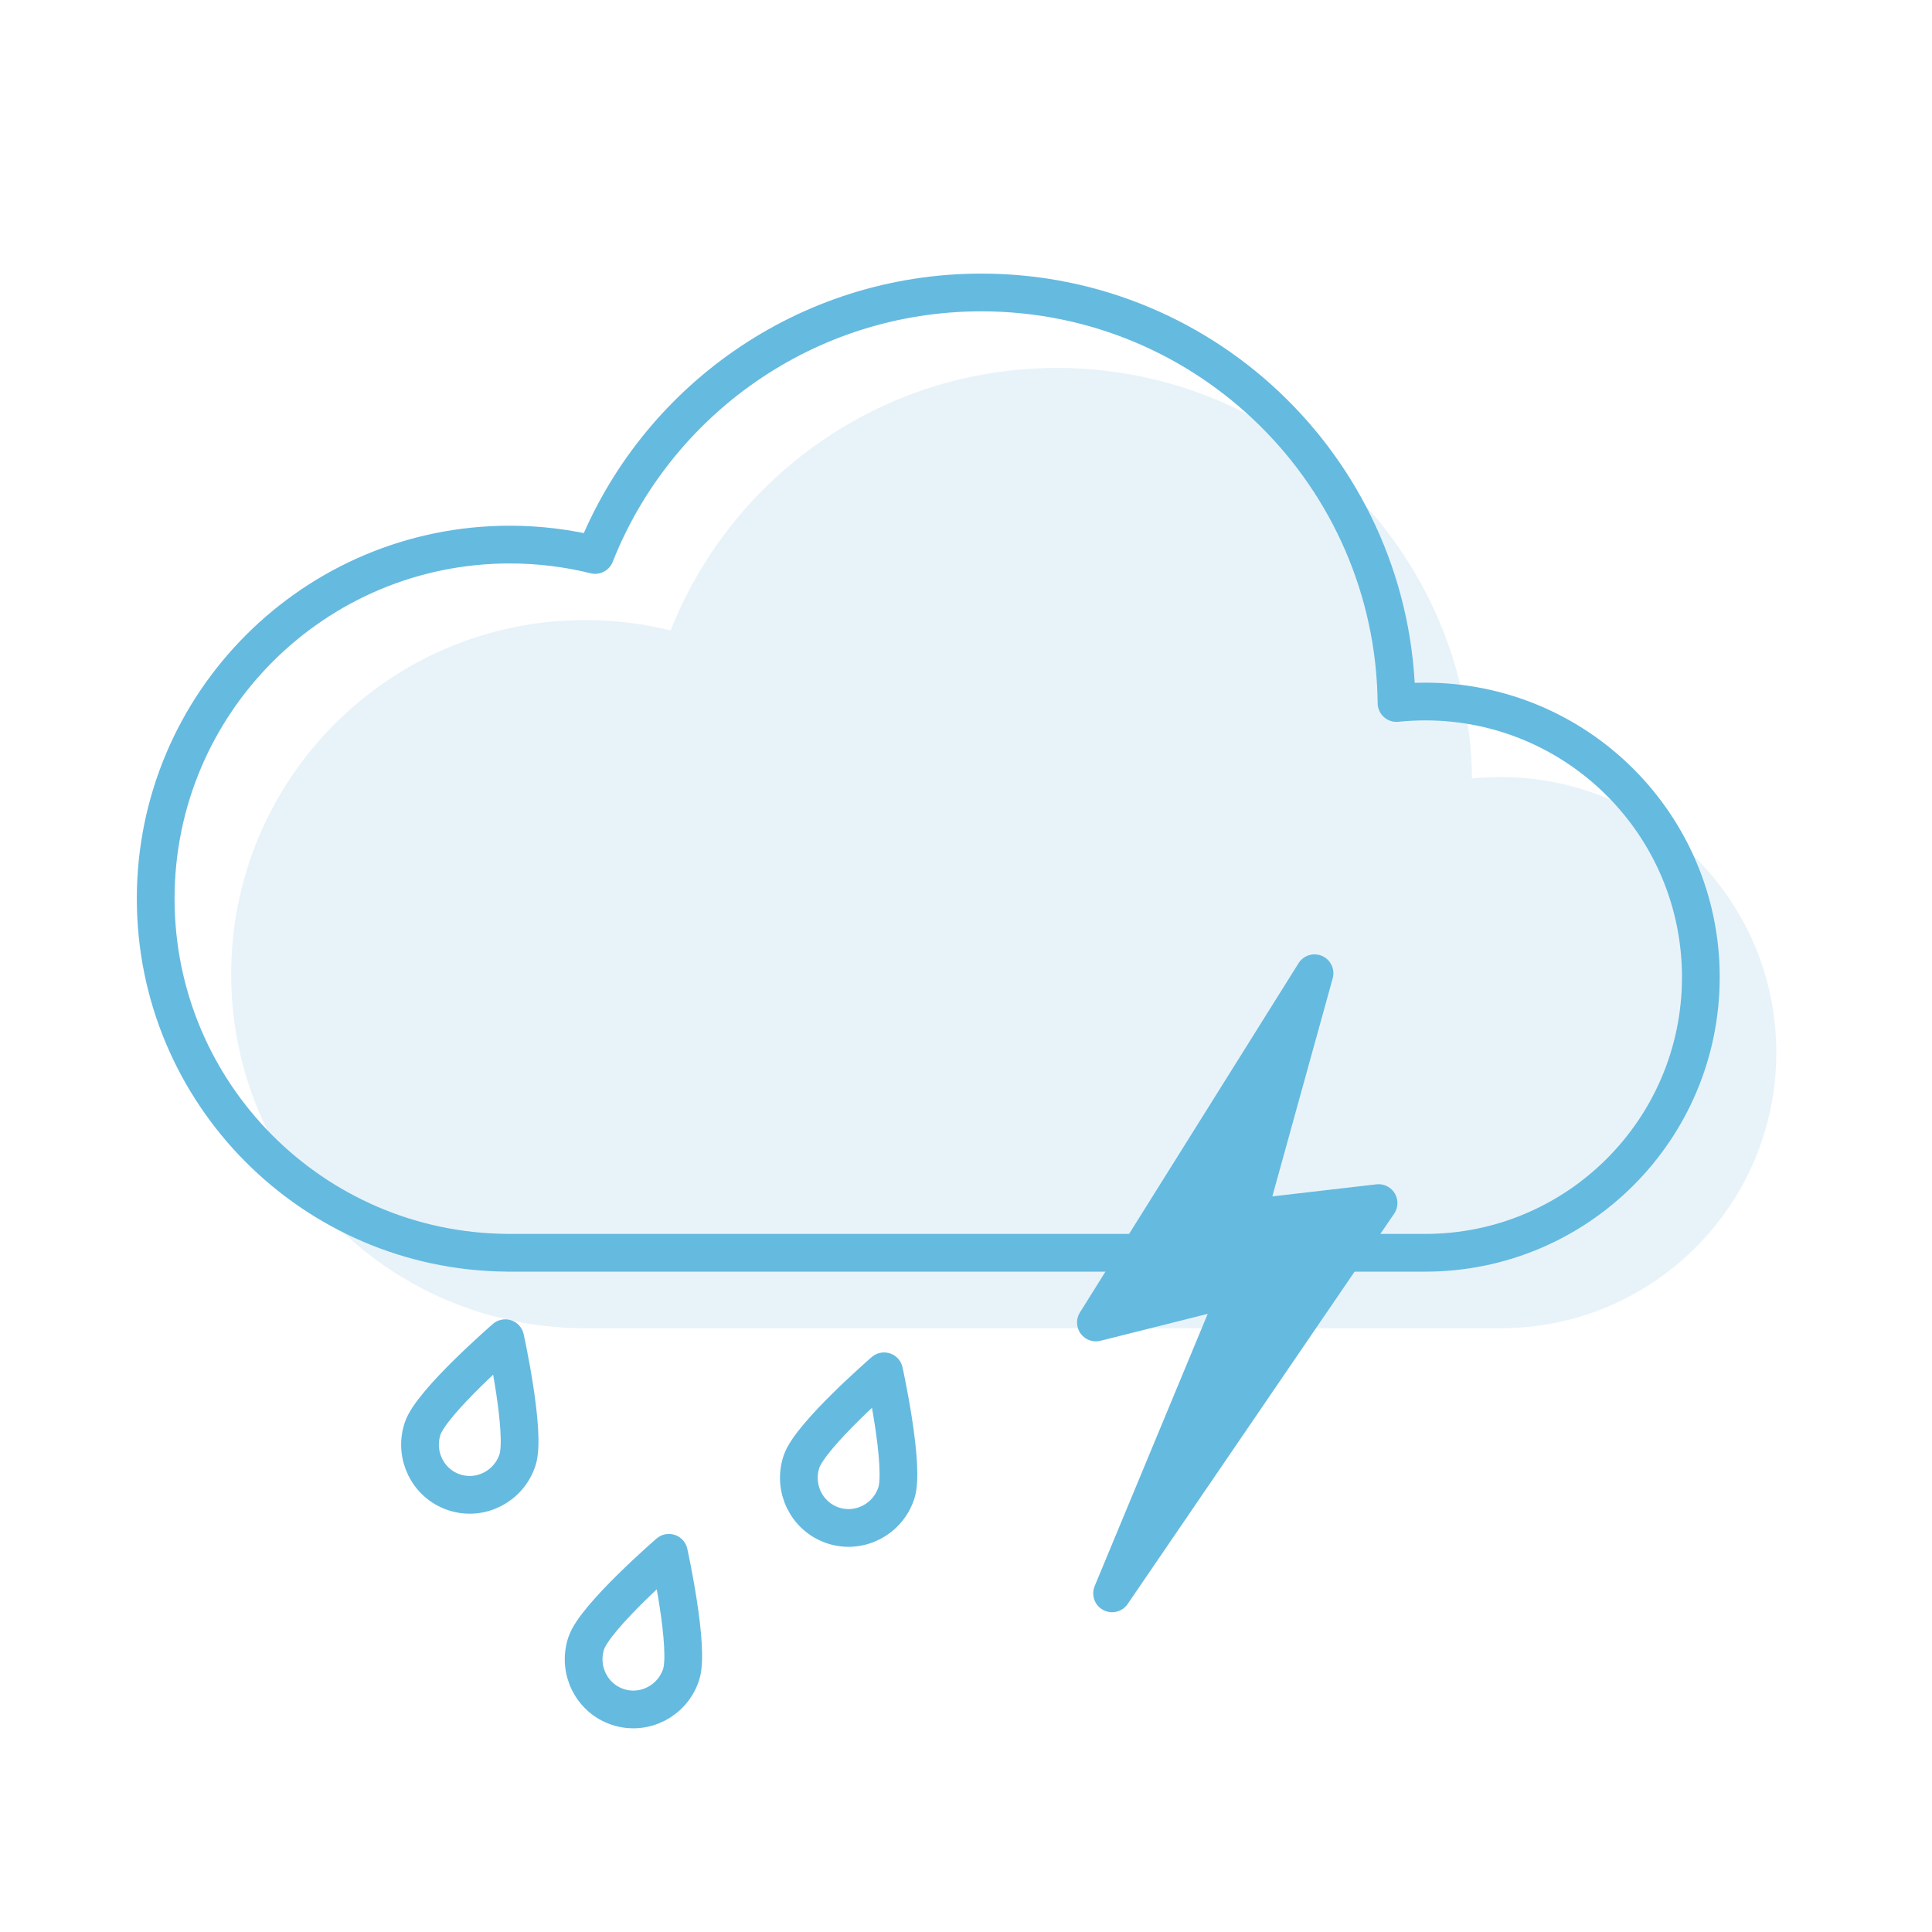
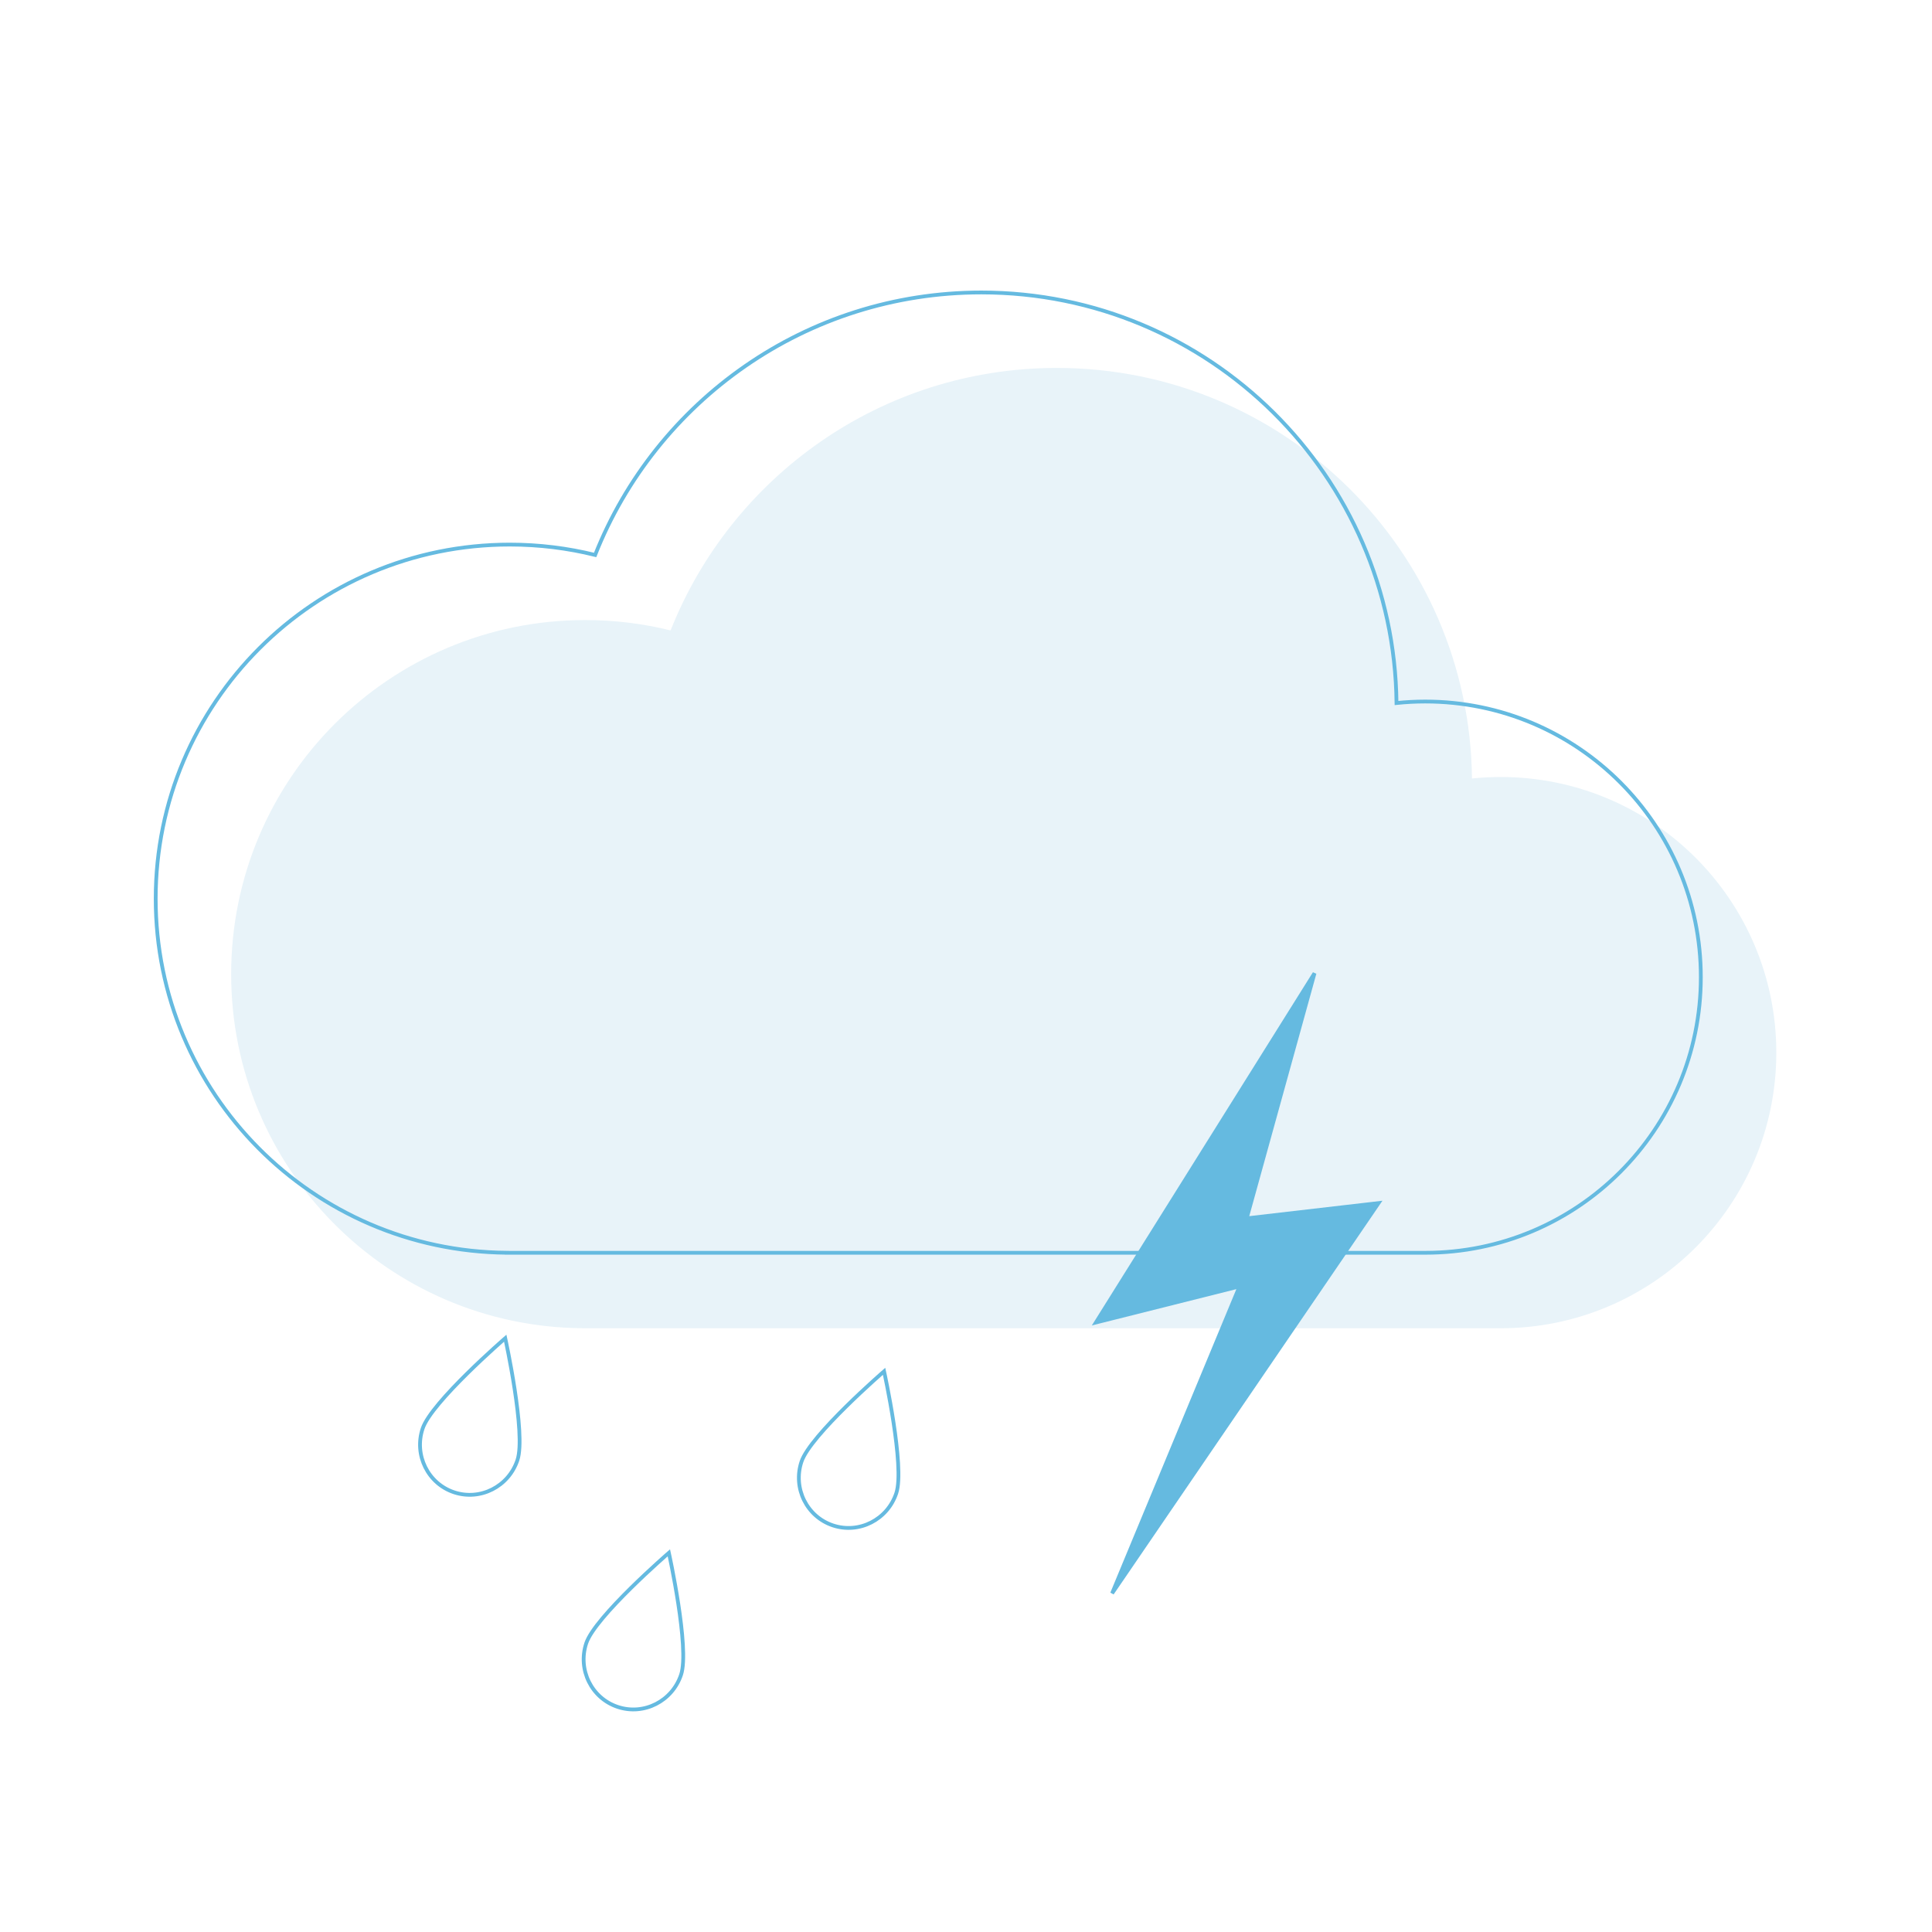
- <svg xmlns="http://www.w3.org/2000/svg" enable-background="new 0 0 512 512" height="512px" id="Layer_1" version="1.1" viewBox="0 0 512 512" width="512px" xml:space="preserve">
+ <svg xmlns="http://www.w3.org/2000/svg" enableBackground="new 0 0 512 512" height="512px" id="Layer_1" version="1.1" viewBox="0 0 512 512" width="512px" xmlSpace="preserve" xmlnsXlink="http://www.w3.org/1999/xlink">
  <g id="Layer_3">
    <path d="M397.696,205.913c-2.568,0-5.105,0.136-7.605,0.395c-0.663-60.201-49.663-108.802-110.021-108.802   c-46.48,0-86.229,28.819-102.354,69.563c-7.243-1.793-14.816-2.75-22.614-2.75c-51.827,0-93.841,42.014-93.841,93.842   c0,51.549,41.569,93.387,93.016,93.83V352h243.42c40.339,0,73.043-32.703,73.043-73.045   C470.739,238.617,438.035,205.913,397.696,205.913z" fill="#E8F3F9" />
-     <path d="M377.696,185.913   c-2.568,0-5.105,0.136-7.605,0.395c-0.663-60.201-49.663-108.802-110.021-108.802c-46.48,0-86.229,28.819-102.354,69.563   c-7.243-1.793-14.816-2.75-22.614-2.75c-51.827,0-93.841,42.014-93.841,93.841c0,51.549,41.569,93.387,93.016,93.831V332h243.42   c40.339,0,73.043-32.703,73.043-73.045C450.739,218.617,418.035,185.913,377.696,185.913z" fill="none" stroke="#65BAE0" stroke-linejoin="round" stroke-miterlimit="10" stroke-width="10" />
+     <path d="M377.696,185.913   c-2.568,0-5.105,0.136-7.605,0.395c-0.663-60.201-49.663-108.802-110.021-108.802c-46.48,0-86.229,28.819-102.354,69.563   c-7.243-1.793-14.816-2.75-22.614-2.75c-51.827,0-93.841,42.014-93.841,93.841c0,51.549,41.569,93.387,93.016,93.831V332h243.42   c40.339,0,73.043-32.703,73.043-73.045C450.739,218.617,418.035,185.913,377.696,185.913z" fill="none" stroke="#65BAE0" strokeLinejoin="round" strokeMiterlimit="10" strokeWidth="10" />
  </g>
-   <polygon fill="#65BAE0" points="  348.364,257.916 290.426,350.472 328.491,340.907 294.714,422.257 365.336,318.827 330.385,322.876 " stroke="#65BAE0" stroke-linecap="round" stroke-linejoin="round" stroke-miterlimit="10" stroke-width="10" />
-   <path d="  M212.398,387.368c2.329-7.023,21.893-23.954,21.893-23.954s5.569,25.266,3.24,32.289c-2.329,7.024-9.844,10.852-16.784,8.55  S210.068,394.392,212.398,387.368z" fill="none" stroke="#65BAE0" stroke-linecap="round" stroke-linejoin="round" stroke-miterlimit="10" stroke-width="10" />
-   <path d="  M112,378.592c2.329-7.023,21.893-23.954,21.893-23.954s5.569,25.266,3.24,32.289c-2.329,7.024-9.844,10.852-16.784,8.55  S109.67,385.615,112,378.592z" fill="none" stroke="#65BAE0" stroke-linecap="round" stroke-linejoin="round" stroke-miterlimit="10" stroke-width="10" />
-   <path d="  M155.364,435.469c2.329-7.023,21.893-23.954,21.893-23.954s5.569,25.266,3.24,32.289c-2.329,7.024-9.844,10.852-16.784,8.55  S153.034,442.492,155.364,435.469z" fill="none" stroke="#65BAE0" stroke-linecap="round" stroke-linejoin="round" stroke-miterlimit="10" stroke-width="10" />
+   <polygon fill="#65BAE0" points="  348.364,257.916 290.426,350.472 328.491,340.907 294.714,422.257 365.336,318.827 330.385,322.876 " stroke="#65BAE0" strokeLinecap="round" strokeLinejoin="round" strokeMiterlimit="10" strokeWidth="10" />
+   <path d="  M212.398,387.368c2.329-7.023,21.893-23.954,21.893-23.954s5.569,25.266,3.24,32.289c-2.329,7.024-9.844,10.852-16.784,8.55  S210.068,394.392,212.398,387.368z" fill="none" stroke="#65BAE0" strokeLinecap="round" strokeLinejoin="round" strokeMiterlimit="10" strokeWidth="10" />
+   <path d="  M112,378.592c2.329-7.023,21.893-23.954,21.893-23.954s5.569,25.266,3.24,32.289c-2.329,7.024-9.844,10.852-16.784,8.55  S109.67,385.615,112,378.592z" fill="none" stroke="#65BAE0" strokeLinecap="round" strokeLinejoin="round" strokeMiterlimit="10" strokeWidth="10" />
+   <path d="  M155.364,435.469c2.329-7.023,21.893-23.954,21.893-23.954s5.569,25.266,3.24,32.289c-2.329,7.024-9.844,10.852-16.784,8.55  S153.034,442.492,155.364,435.469z" fill="none" stroke="#65BAE0" strokeLinecap="round" strokeLinejoin="round" strokeMiterlimit="10" strokeWidth="10" />
</svg>
